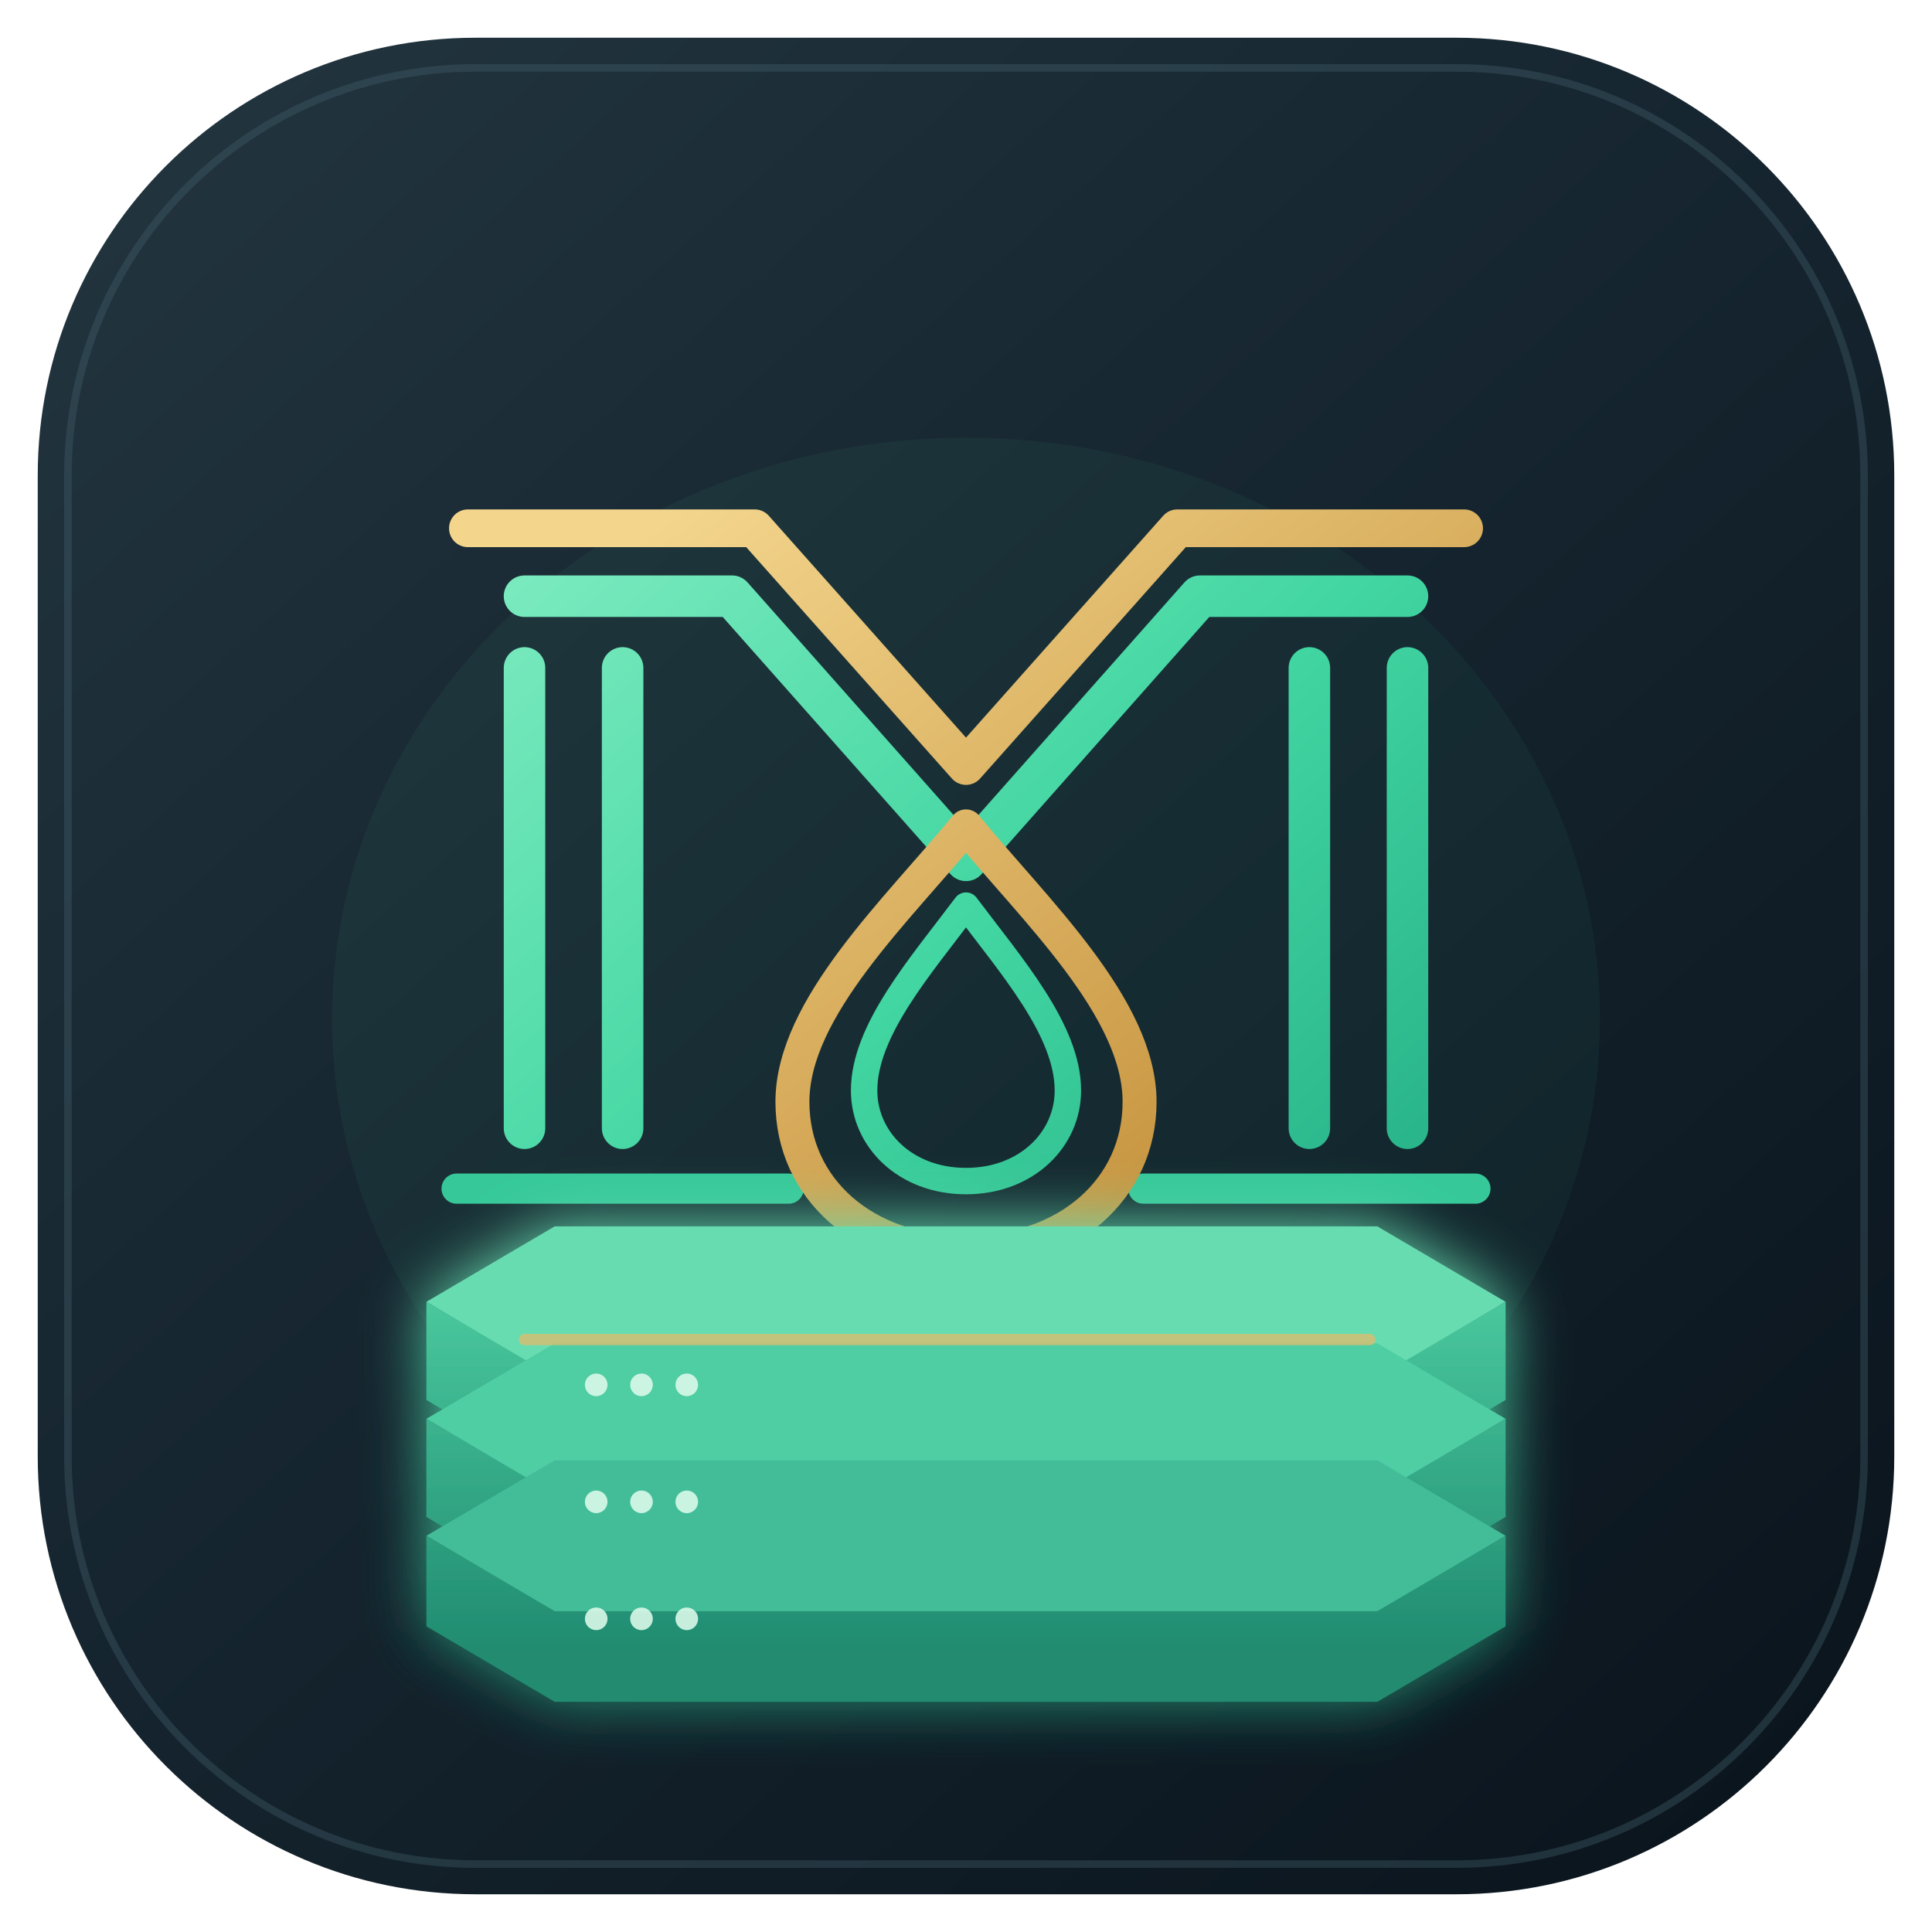
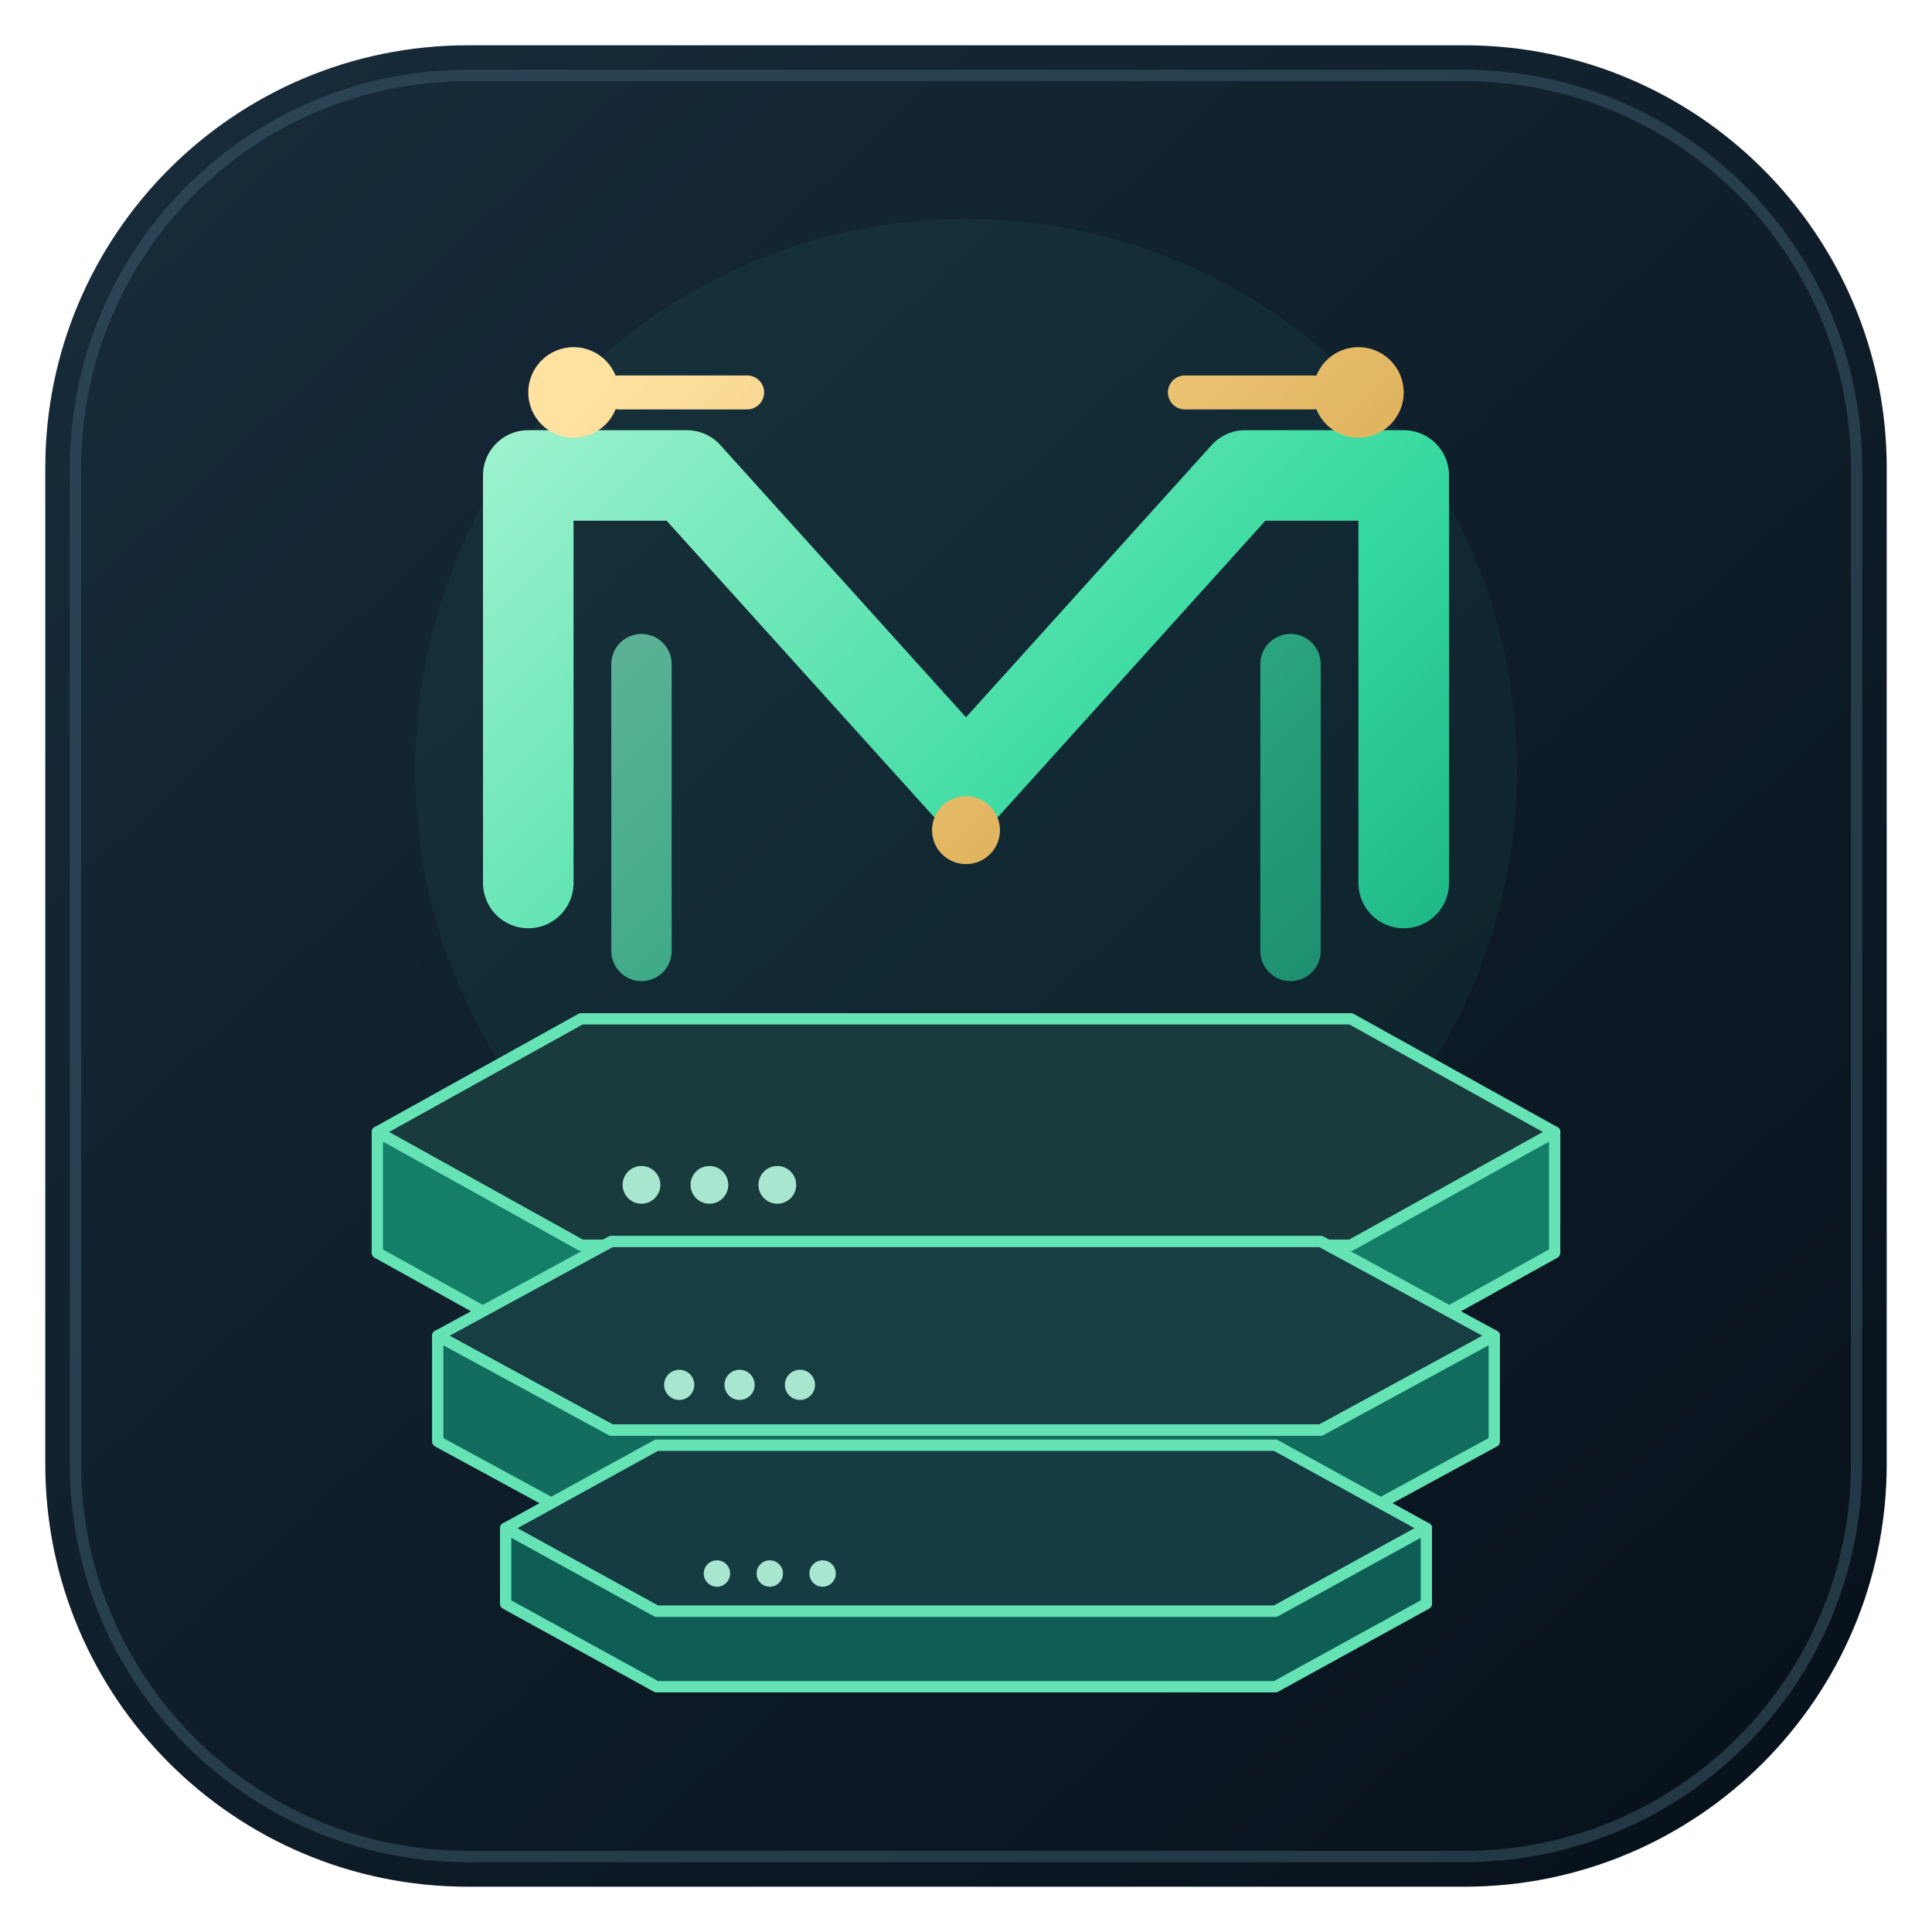
- <svg xmlns="http://www.w3.org/2000/svg" viewBox="0 0 512 512" width="512" height="512" role="img" aria-labelledby="title description">
+ <svg xmlns="http://www.w3.org/2000/svg" viewBox="0 0 512 512" role="img" aria-labelledby="title description">
  <defs>
-     <linearGradient id="background" x1="54" y1="34" x2="458" y2="484" gradientUnits="userSpaceOnUse">
-       <stop stop-color="#21333d" />
-       <stop offset=".52" stop-color="#14232d" />
-       <stop offset="1" stop-color="#0b151e" />
+     <linearGradient id="bg" x1="40" y1="24" x2="472" y2="488" gradientUnits="userSpaceOnUse">
+       <stop stop-color="#172b3a" />
+       <stop offset="1" stop-color="#07111b" />
    </linearGradient>
-     <linearGradient id="emerald" x1="110" y1="115" x2="382" y2="420" gradientUnits="userSpaceOnUse">
-       <stop stop-color="#8bf0c7" />
-       <stop offset=".48" stop-color="#42d6a2" />
-       <stop offset="1" stop-color="#179c78" />
+     <linearGradient id="mint" x1="130" y1="100" x2="382" y2="350" gradientUnits="userSpaceOnUse">
+       <stop stop-color="#a4f4d1" />
+       <stop offset=".55" stop-color="#35d99f" />
+       <stop offset="1" stop-color="#0c9c72" />
    </linearGradient>
-     <linearGradient id="gold" x1="192" y1="126" x2="320" y2="300" gradientUnits="userSpaceOnUse">
-       <stop stop-color="#f3d58c" />
-       <stop offset="1" stop-color="#c99743" />
+     <linearGradient id="gold" x1="180" y1="80" x2="330" y2="220" gradientUnits="userSpaceOnUse">
+       <stop stop-color="#ffe2a0" />
+       <stop offset="1" stop-color="#d8a74c" />
    </linearGradient>
-     <linearGradient id="server" x1="256" y1="318" x2="256" y2="438" gradientUnits="userSpaceOnUse">
-       <stop stop-color="#55d9aa" />
-       <stop offset="1" stop-color="#208b70" />
-     </linearGradient>
-     <filter id="softGlow" x="-40%" y="-40%" width="180%" height="180%">
-       <feGaussianBlur stdDeviation="8" result="blur" />
-       <feMerge>
-         <feMergeNode in="blur" />
-         <feMergeNode in="SourceGraphic" />
-       </feMerge>
-     </filter>
  </defs>
-   <rect x="10" y="10" width="492" height="492" rx="116" fill="url(#background)" />
-   <rect x="18" y="18" width="476" height="476" rx="108" fill="none" stroke="#43606a" stroke-opacity=".38" stroke-width="2" />
-   <ellipse cx="256" cy="270" rx="168" ry="154" fill="#31c795" opacity=".055" />
+   <rect x="12" y="12" width="488" height="488" rx="112" fill="url(#bg)" />
+   <rect x="20" y="20" width="472" height="472" rx="104" fill="none" stroke="#426172" stroke-opacity=".48" stroke-width="3" />
+   <circle cx="256" cy="204" r="146" fill="#35d99f" opacity=".055" />
  <g fill="none" stroke-linecap="round" stroke-linejoin="round">
-     <path d="M124 140h76l56 63 56-63h76" stroke="url(#gold)" stroke-width="10" />
-     <path d="M139 158h55l62 70 62-70h55M139 299V177m26 122V177M347 299V177m26 122V177" stroke="url(#emerald)" stroke-width="11" />
-     <path d="M121 315h88m94 0h88" stroke="#37c899" stroke-width="8" />
-     <path d="M256 219c-18 22-46 48-46 73 0 23 19 40 46 40s46-17 46-40c0-25-28-51-46-73Z" stroke="url(#gold)" stroke-width="9" />
-     <path d="M256 240c-12 16-27 33-27 49 0 13 11 24 27 24s27-11 27-24c0-16-15-33-27-49Z" stroke="url(#emerald)" stroke-width="7" />
+     <path d="M140 234V126h42l74 82 74-82h42v108" stroke="url(#mint)" stroke-width="24" />
+     <path d="M170 252v-76m172 76v-76" stroke="url(#mint)" stroke-width="16" opacity=".7" />
+     <path d="M198 104h-34m184 0h-34" stroke="url(#gold)" stroke-width="9" />
  </g>
-   <g filter="url(#softGlow)">
-     <path d="m113 345 34-20h218l34 20-34 20H147l-34-20Z" fill="#67dcb1" />
-     <path d="M113 345v26l34 20h218l34-20v-26l-34 20H147l-34-20Z" fill="url(#server)" />
-     <path d="m113 376 34-20h218l34 20-34 20H147l-34-20Z" fill="#50cda3" />
-     <path d="M113 376v26l34 20h218l34-20v-26l-34 20H147l-34-20Z" fill="url(#server)" />
-     <path d="m113 407 34-20h218l34 20-34 20H147l-34-20Z" fill="#43bd98" />
-     <path d="M113 407v24l34 20h218l34-20v-24l-34 20H147l-34-20Z" fill="url(#server)" />
+   <g fill="url(#gold)">
+     <circle cx="152" cy="104" r="12" />
+     <circle cx="360" cy="104" r="12" />
+     <circle cx="256" cy="220" r="9" />
  </g>
-   <g fill="#d9f8e9" opacity=".9">
-     <circle cx="158" cy="367" r="3" />
-     <circle cx="170" cy="367" r="3" />
-     <circle cx="182" cy="367" r="3" />
-     <circle cx="158" cy="398" r="3" />
-     <circle cx="170" cy="398" r="3" />
-     <circle cx="182" cy="398" r="3" />
-     <circle cx="158" cy="429" r="3" />
-     <circle cx="170" cy="429" r="3" />
-     <circle cx="182" cy="429" r="3" />
+   <g stroke="#65e3b5" stroke-width="3" stroke-linejoin="round">
+     <path d="m100 300 54-30h204l54 30-54 30H154Z" fill="#193b3d" />
+     <path d="M100 300v32l54 30h204l54-30v-32l-54 30H154Z" fill="#157e68" />
+     <path d="m116 354 46-25h188l46 25-46 25H162Z" fill="#173e43" />
+     <path d="M116 354v28l46 25h188l46-25v-28l-46 25H162Z" fill="#126d5e" />
+     <path d="m134 405 40-22h164l40 22-40 22H174Z" fill="#143c42" />
+     <path d="M134 405v20l40 22h164l40-22v-20l-40 22H174Z" fill="#0e5e55" />
  </g>
-   <path d="M139 355h224" stroke="#d9bd71" stroke-width="3" stroke-linecap="round" opacity=".8" />
+   <g fill="#b9f8df" opacity=".9">
+     <circle cx="170" cy="314" r="5" />
+     <circle cx="188" cy="314" r="5" />
+     <circle cx="206" cy="314" r="5" />
+     <circle cx="180" cy="367" r="4" />
+     <circle cx="196" cy="367" r="4" />
+     <circle cx="212" cy="367" r="4" />
+     <circle cx="190" cy="417" r="3.5" />
+     <circle cx="204" cy="417" r="3.5" />
+     <circle cx="218" cy="417" r="3.5" />
+   </g>
</svg>
